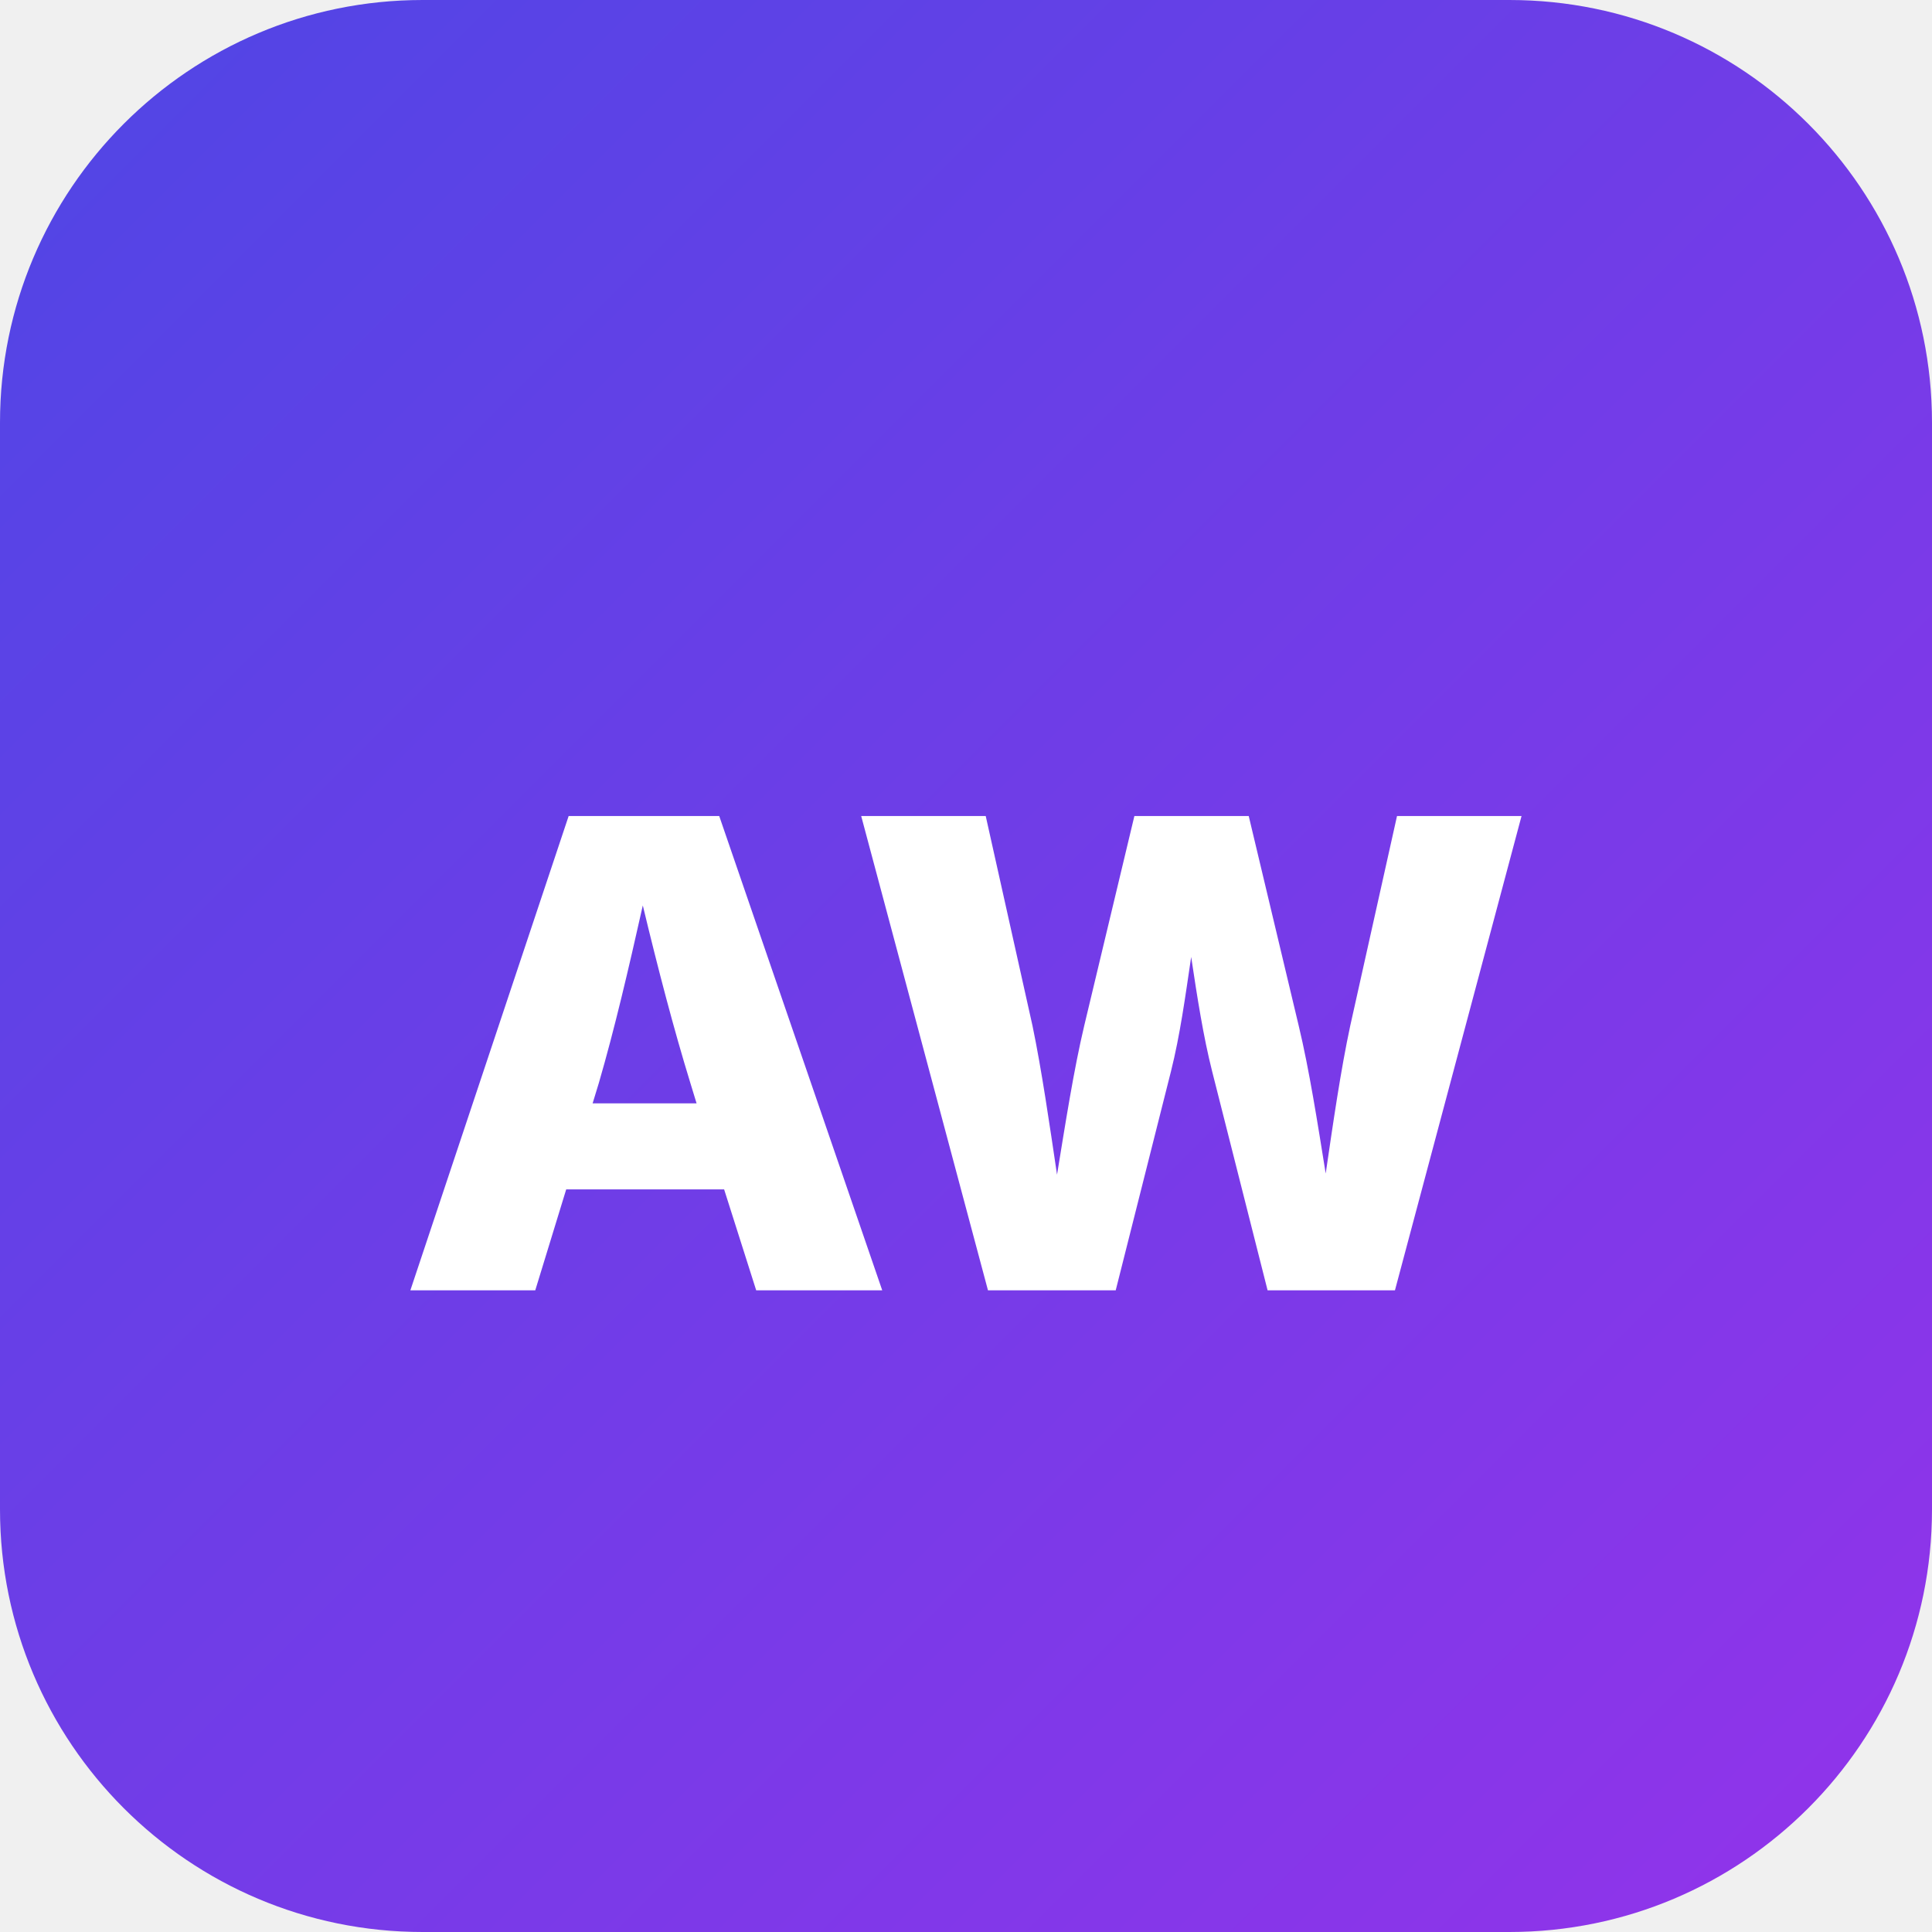
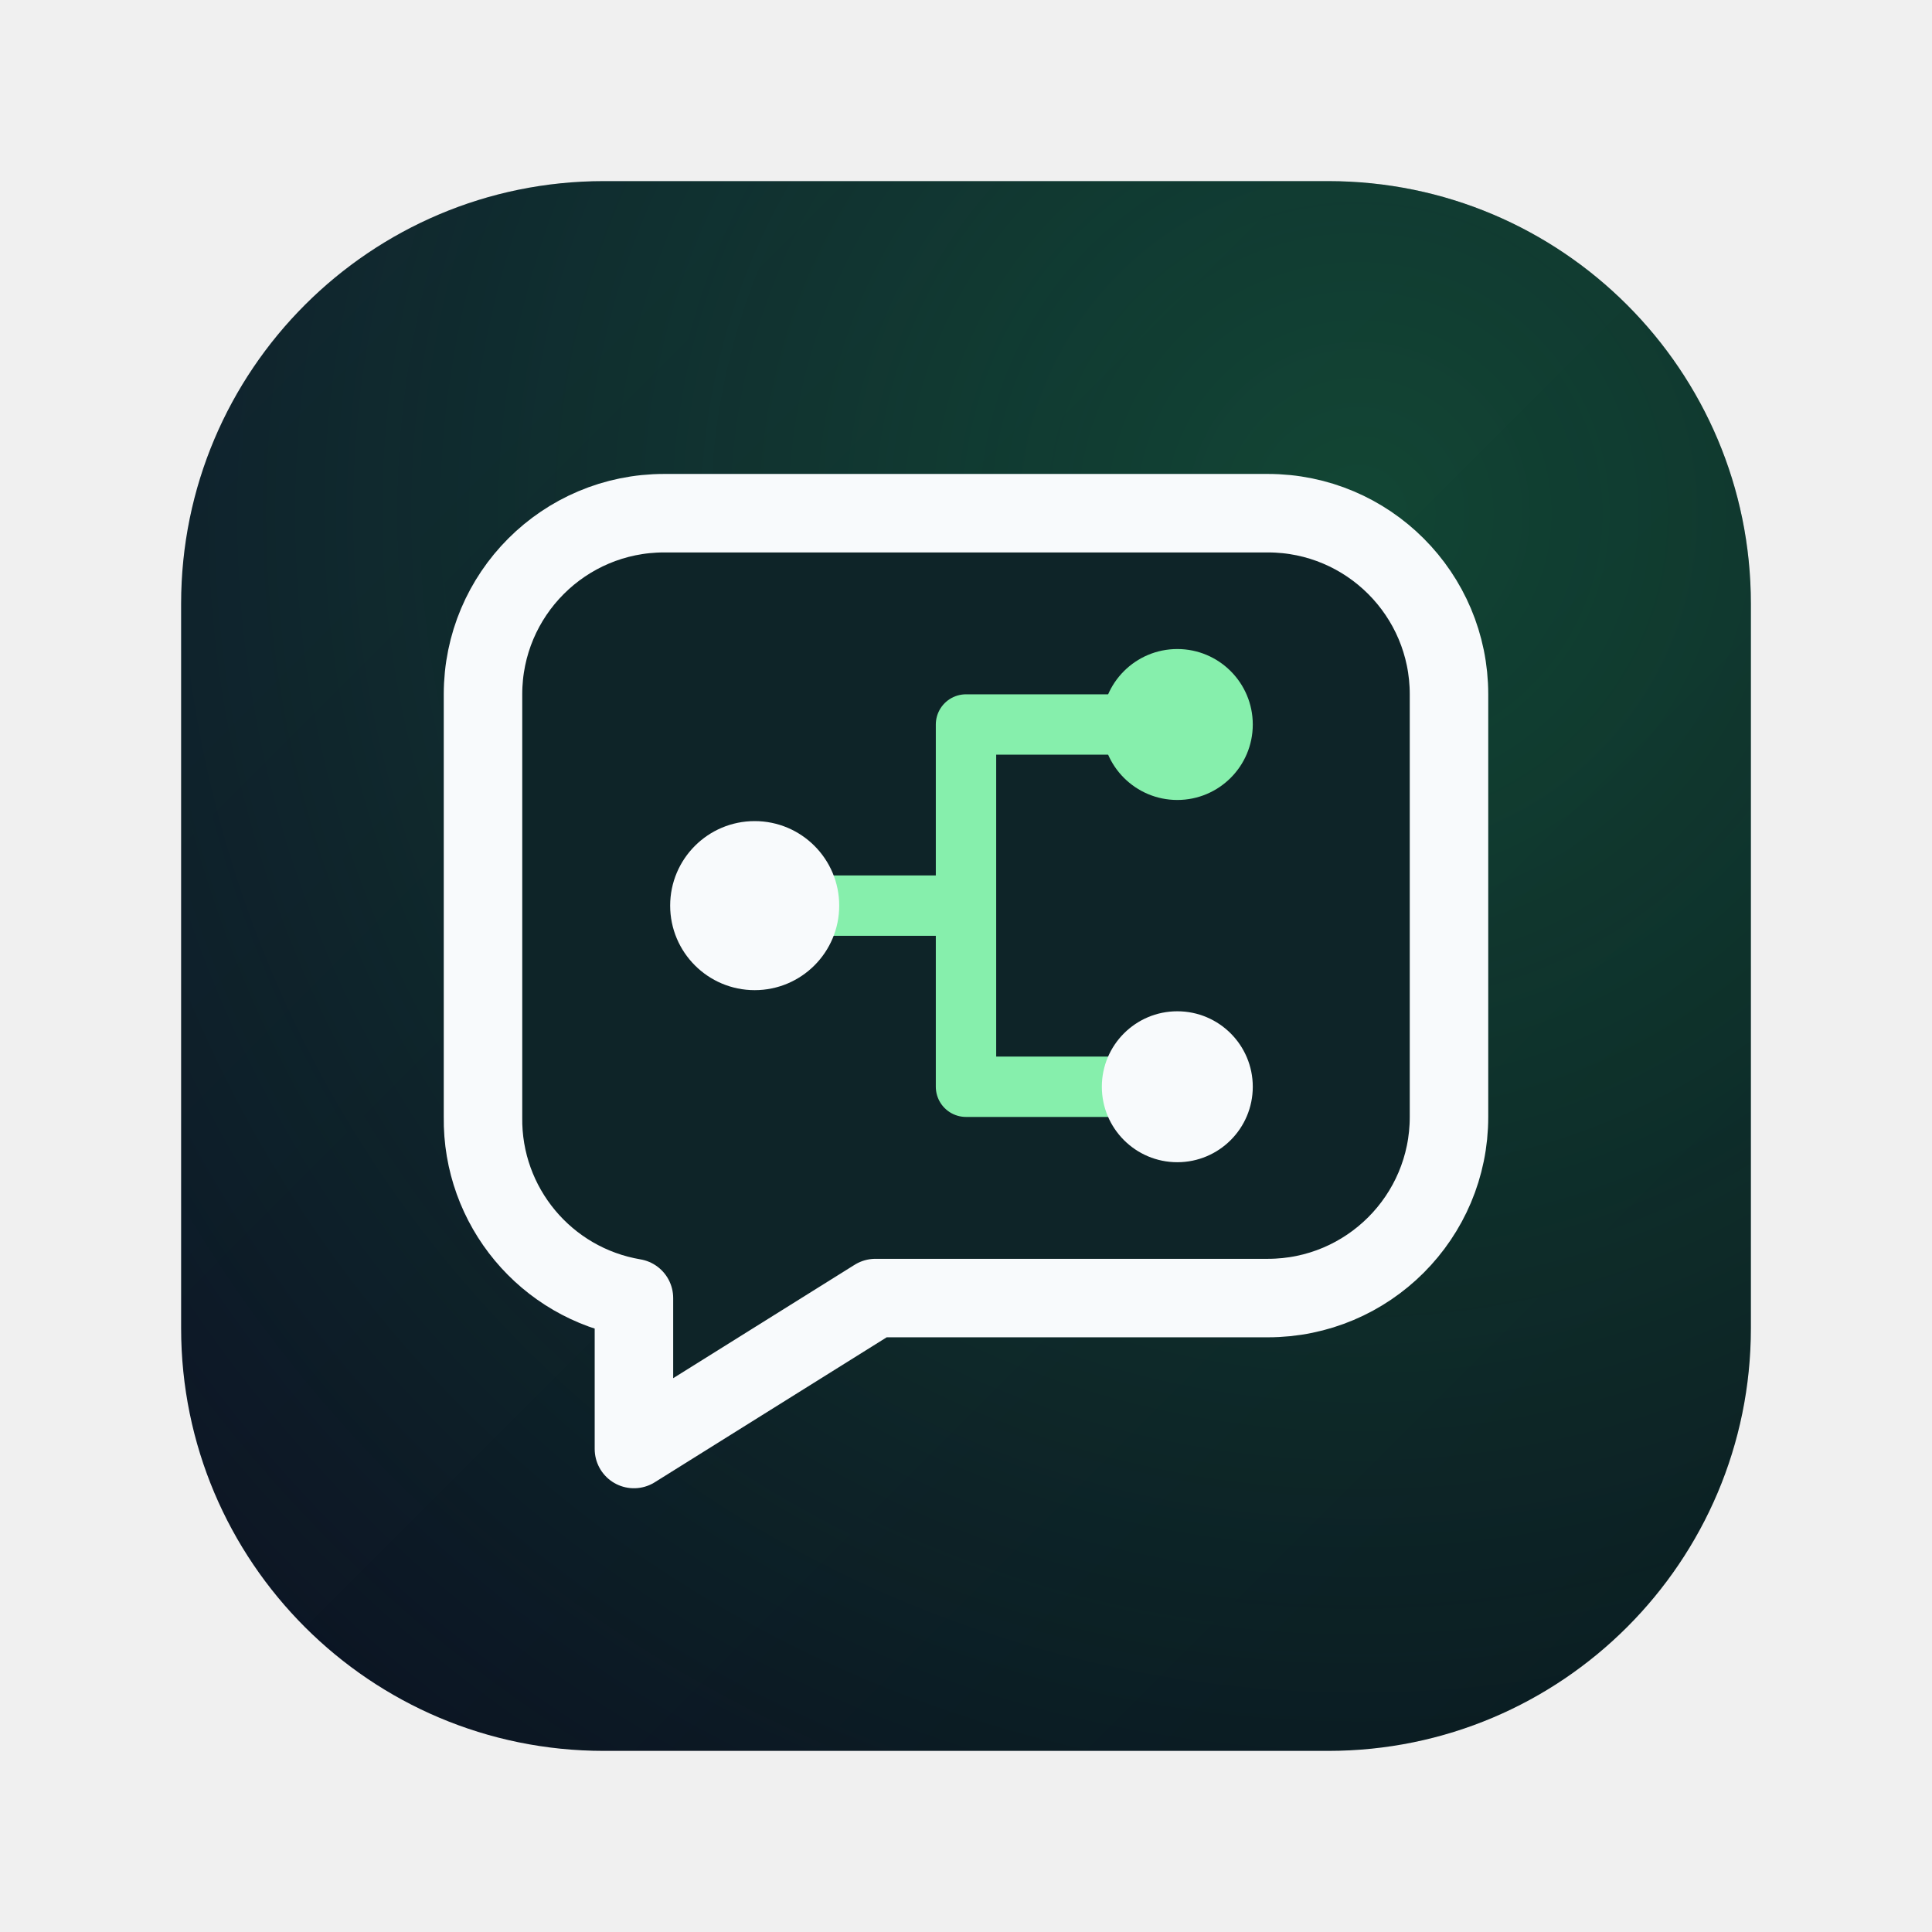
- <svg xmlns="http://www.w3.org/2000/svg" viewBox="0 0 160 160" role="img" aria-label="Skill icon">
+ <svg xmlns="http://www.w3.org/2000/svg" width="160" height="160" viewBox="0 0 64 64" fill="none" role="img" aria-label="GG → Explain → Technical Narratives">
  <defs>
-     <linearGradient id="g" x1="0" y1="0" x2="1" y2="1">
-       <stop offset="0" stop-color="#4f46e5" />
-       <stop offset="1" stop-color="#9333ea" />
+     <linearGradient id="explain-background" x1="0%" y1="0%" x2="100%" y2="100%">
+       <stop offset="0" stop-color="#0E172A" />
+       <stop offset="1" stop-color="#09101D" />
    </linearGradient>
+     <radialGradient id="explain-glow" cx="45" cy="17" r="53" gradientUnits="userSpaceOnUse">
+       <stop offset="0" stop-color="#22C55E" stop-opacity=".28" />
+       <stop offset="1" stop-color="#22C55E" stop-opacity="0" />
+     </radialGradient>
  </defs>
-   <rect width="160" height="160" rx="35" fill="url(#g)" />
-   <text x="50%" y="54%" dominant-baseline="middle" text-anchor="middle" font-family="Inter, ui-sans-serif, system-ui, sans-serif" font-size="54" font-weight="800" fill="#ffffff">AW</text>
+   <rect x="6" y="6" width="52" height="52" rx="14" fill="url(#explain-background)" />
+   <rect x="6" y="6" width="52" height="52" rx="14" fill="url(#explain-glow)" />
+   <path d="M22 17h20a6 6 0 0 1 6 6v14a6 6 0 0 1-6 6H29l-8 5v-5a6 6 0 0 1-5-6V23a6 6 0 0 1 6-6Z" fill="#0E2428" stroke="#F8FAFC" stroke-width="2.6" stroke-linejoin="round" />
+   <path d="M25 30h7m0 0v-6h7m-7 6v6h7" stroke="#86EFAC" stroke-width="2" stroke-linecap="round" stroke-linejoin="round" />
+   <circle cx="25" cy="30" r="2.8" fill="#F8FAFC" />
+   <circle cx="39" cy="24" r="2.5" fill="#86EFAC" />
+   <circle cx="39" cy="36" r="2.5" fill="#F8FAFC" />
</svg>
